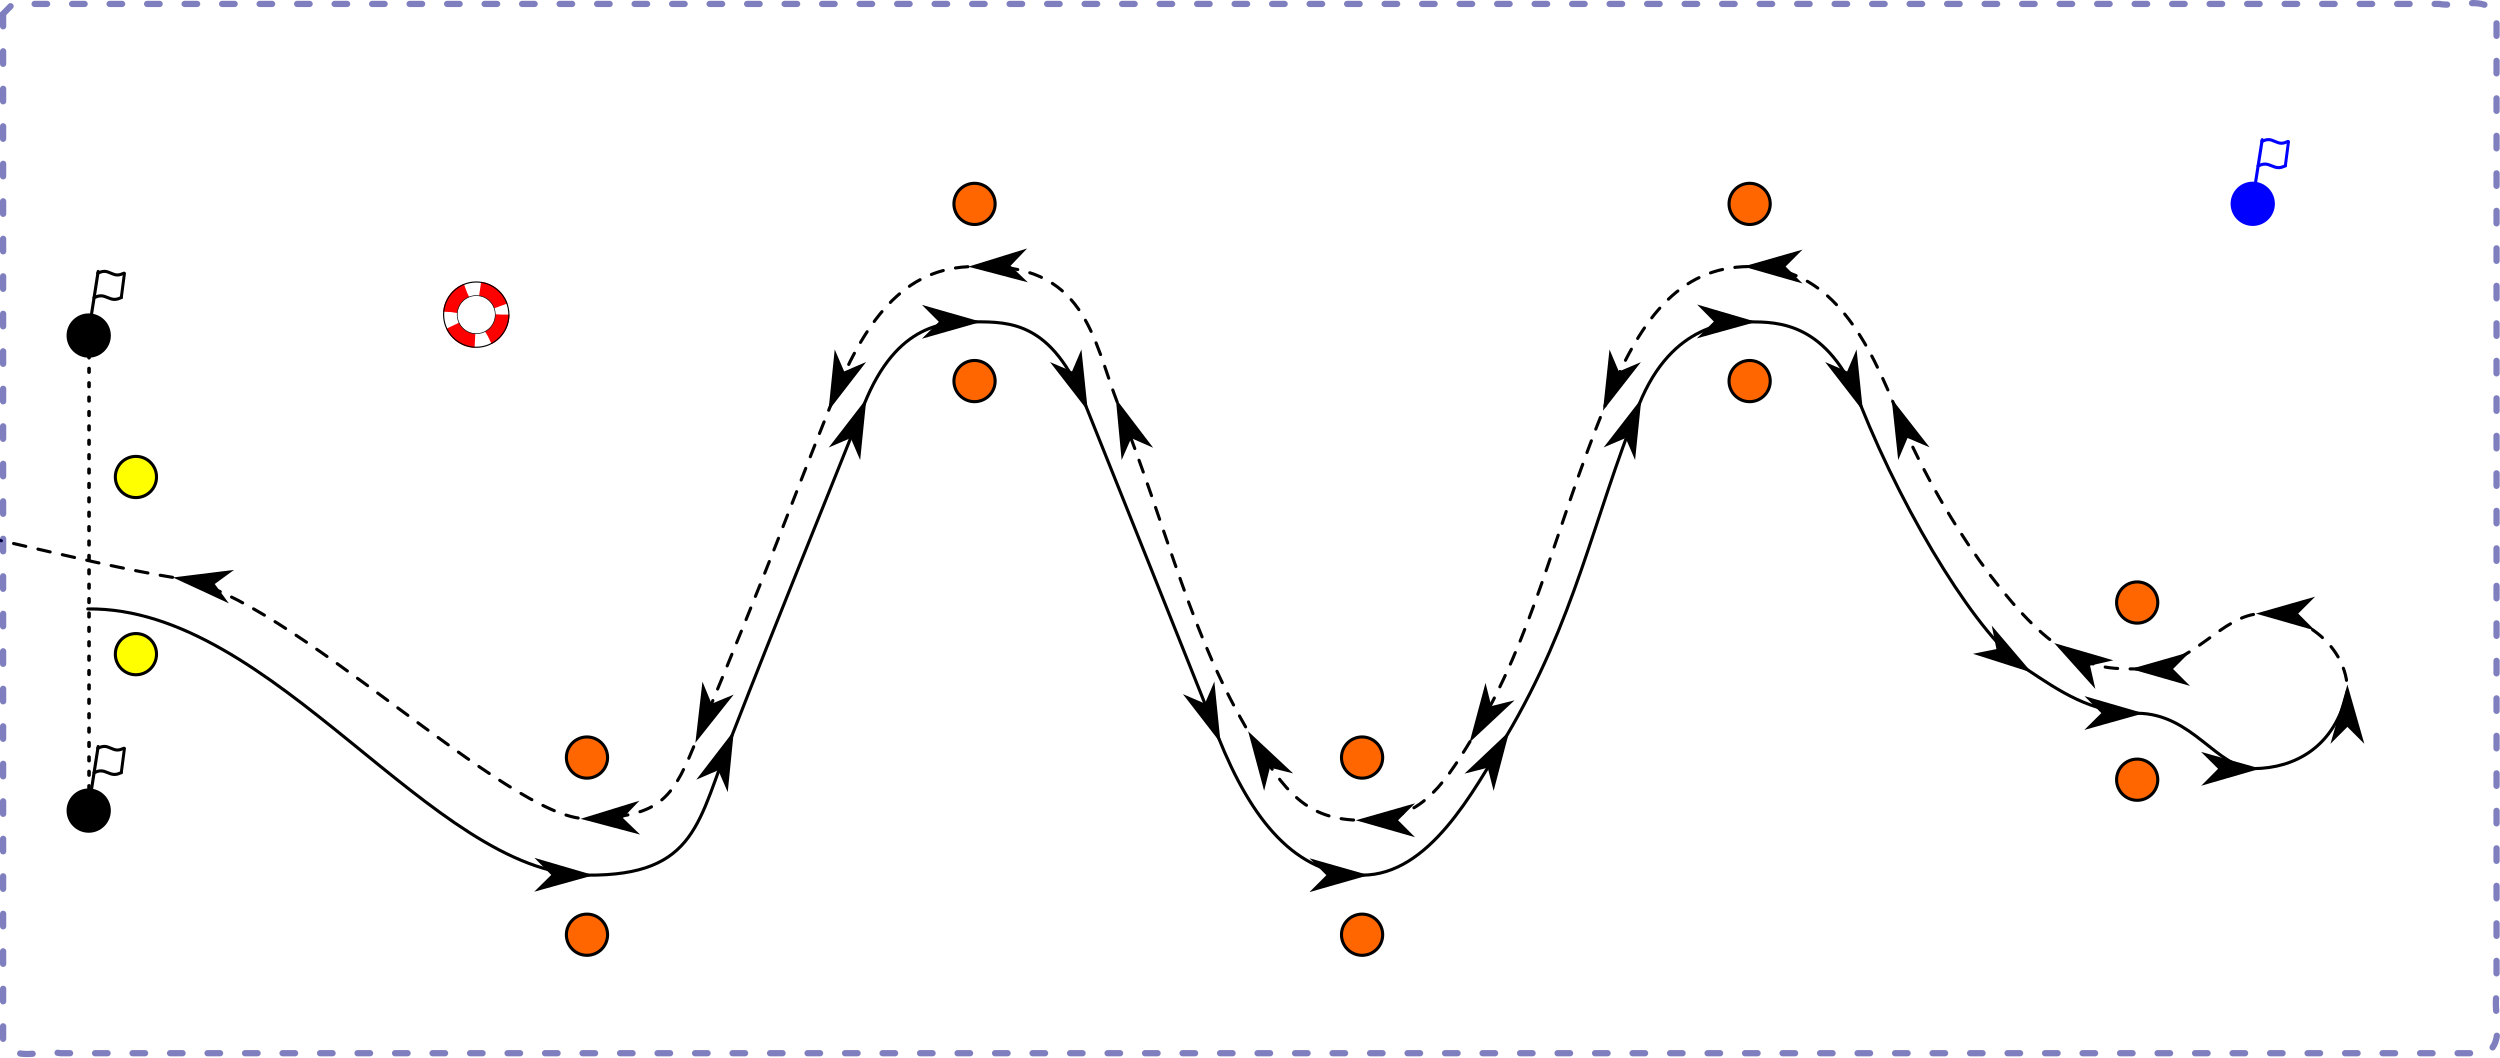
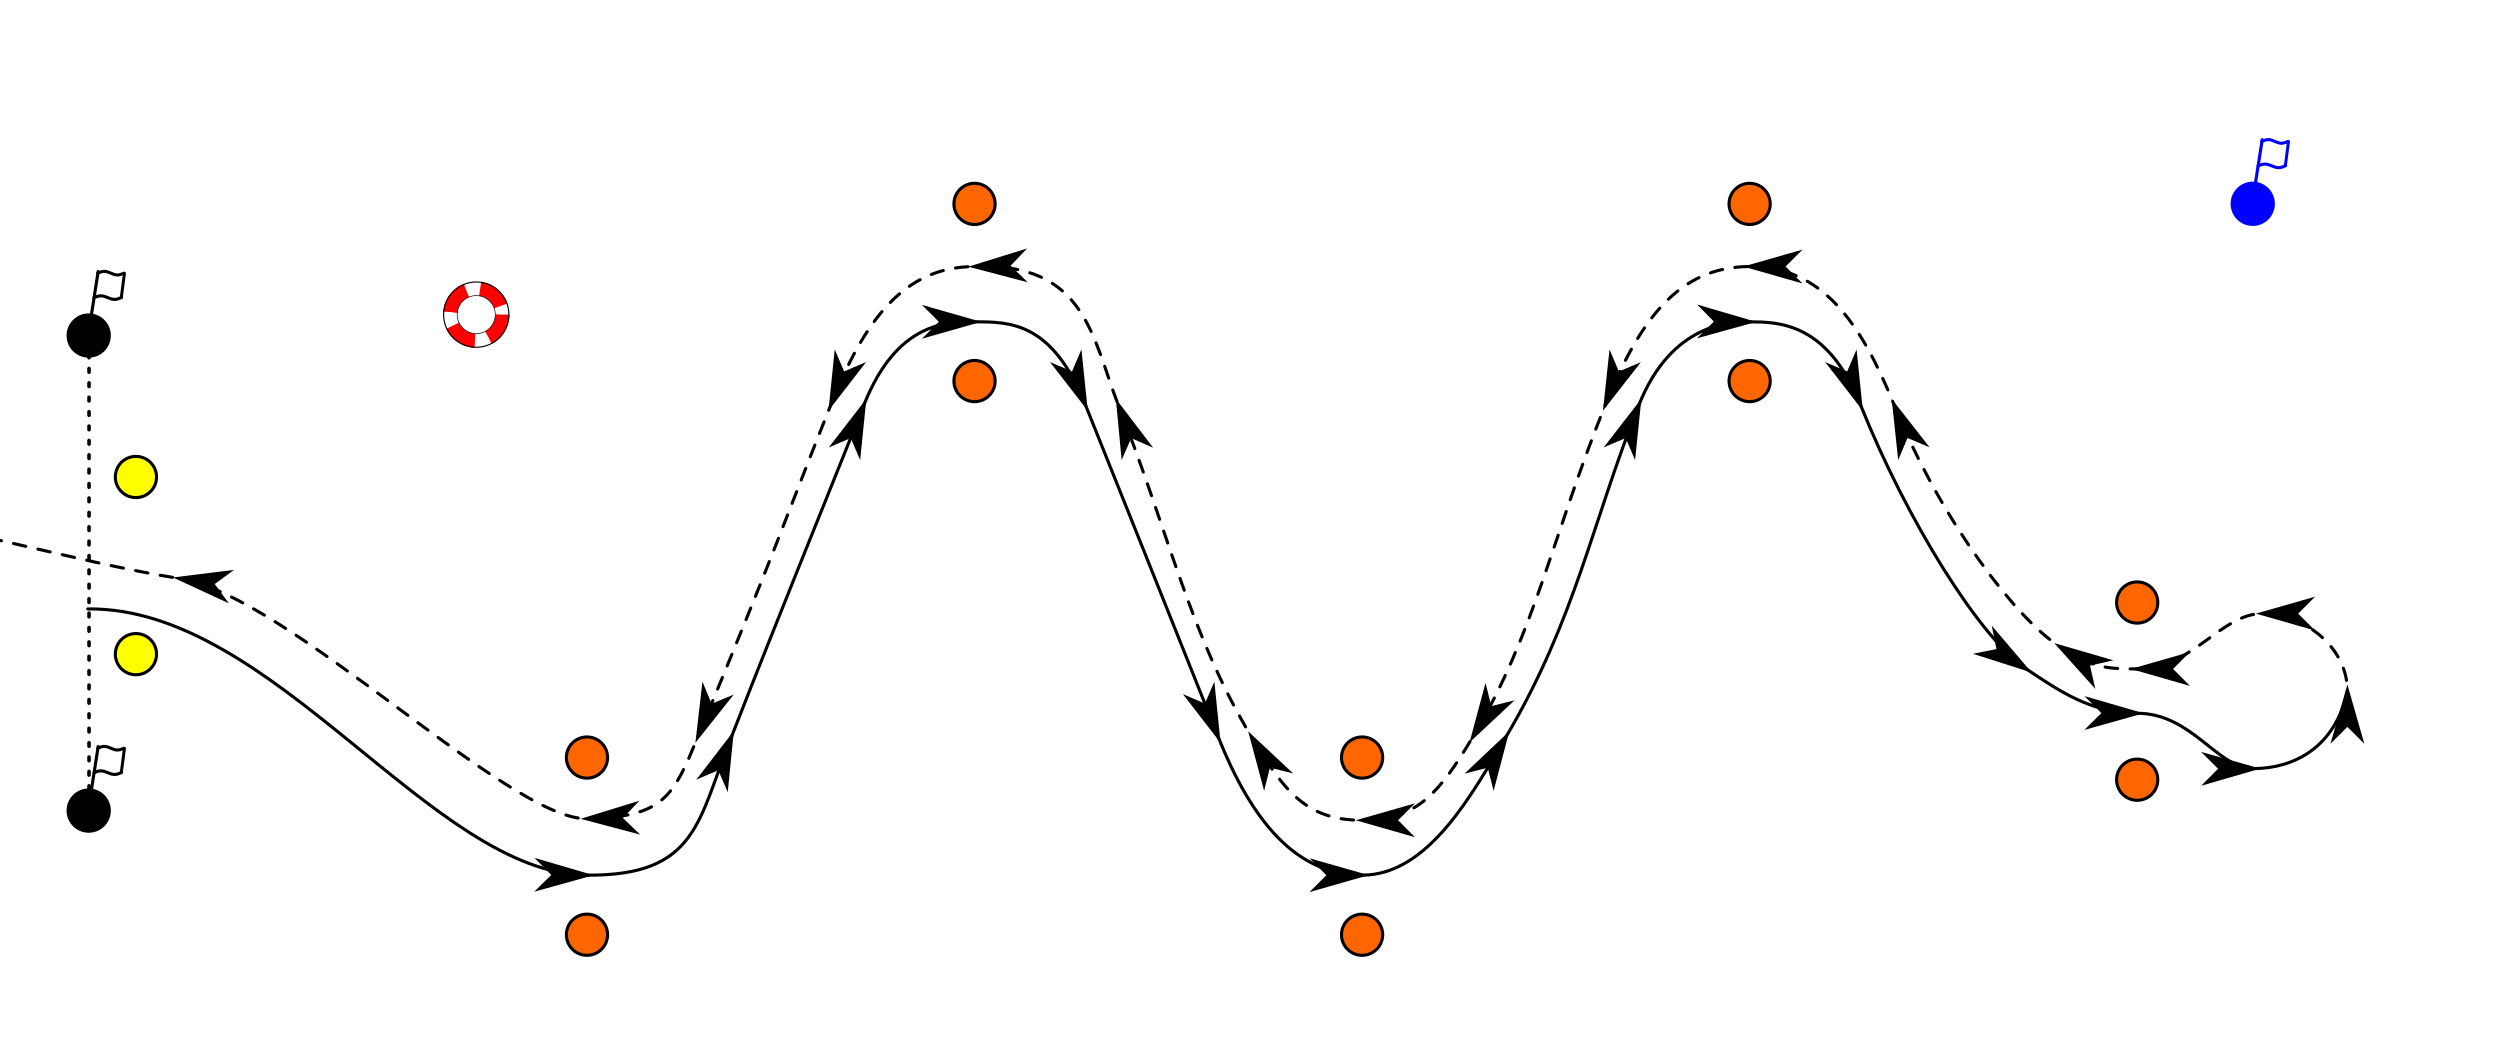
<svg xmlns="http://www.w3.org/2000/svg" version="1.0" id="svg3641" height="360.829" width="853.326" style="enable-background:new" xml:space="preserve">
  <defs id="arrows">
    <marker id="RazorWire" refX="0" refY="0" orient="auto" style="overflow:visible">
      <path id="path5527" style="fill:#34ff00;fill-opacity:1;fill-rule:evenodd;stroke:#34ff00;stroke-width:0.085pt;stroke-opacity:1" d="M 0.019,-0.632 V 0.595 L -6.621,2.568 H 9.113 L 2.979,0.595 V -0.632 L 9.166,-2.472 H -6.594 Z" />
    </marker>
    <marker orient="auto" refY="0" refX="0" id="Scissors" style="overflow:visible">
      <path id="schere" d="M 9.696,-3.847 C 8.661,-5.095 6.794,-5.052 5.4,-4.515 l -8.76,3.283 c -2.548,-1.394 -5.065,-0.995 -5.065,-1.673 0,-0.53 0.487,-0.414 0.414,-1.795 -0.07,-1.326 -1.454,-2.307 -2.763,-2.22 -1.309,-0.008 -2.666,0.995 -2.678,2.379 -0.098,1.393 1.074,2.688 2.461,2.779 1.624,0.242 4.499,-0.742 5.848,1.676 C -6.148,1.766 -7.931,1.771 -9.543,1.679 -10.882,1.602 -12.489,1.985 -13.128,3.301 c -0.617,1.261 -0.012,3.056 1.405,3.442 1.43,0.525 3.393,-0.138 3.733,-1.782 0.262,-1.267 -0.635,-1.862 -0.291,-2.322 0.26,-0.347 1.91,-0.146 4.85,-1.466 L 6.055,4.515 C 7.253,4.85 8.718,4.839 9.78,3.66 L -0.055,-0.057 Z M -9.832,-5.874 c 1.381,0.771 1.268,2.862 -0.167,3.268 -1.298,0.452 -2.956,-0.81 -2.542,-2.216 0.242,-1.154 1.764,-1.579 2.709,-1.052 z m 0.06,8.552 c 1.441,0.532 1.196,2.97 -0.269,3.298 -0.972,0.337 -2.361,-0.148 -2.459,-1.293 -0.189,-1.392 1.446,-2.65 2.728,-2.005 z" style="fill:#34ff00;fill-opacity:1;stroke:#34ff00;stroke-width:1.067;stroke-opacity:1" />
    </marker>
    <marker orient="auto" refY="0" refX="0" id="Legs" style="overflow:visible">
      <g id="g5494" transform="scale(-0.7)" style="fill:#34ff00;fill-opacity:1;stroke:#34ff00;stroke-opacity:1">
        <g id="g5496" transform="matrix(0,-1,-1,0,22.0892,22.73484)" style="fill:#34ff00;fill-opacity:1;stroke:#34ff00;stroke-opacity:1">
          <path id="path5498" d="m 22.636,22.054 c -7.371,5.036 -2.618,7.047 -6.23,14.339" style="fill:#34ff00;fill-opacity:1;fill-rule:evenodd;stroke:#34ff00;stroke-width:1.067pt;stroke-opacity:1" />
          <path id="path5500" d="m 22.825,21.918 c -1.451,8.904 3.772,9.355 4.805,14.747" style="fill:#34ff00;fill-opacity:1;fill-rule:evenodd;stroke:#34ff00;stroke-width:1.067pt;stroke-opacity:1" />
        </g>
        <path id="path5502" d="m -15.029,-7.181 -0.984,4.313 4.227,-1.305 z" style="fill:#34ff00;fill-opacity:1;fill-rule:evenodd;stroke:#34ff00;stroke-width:1.067pt;stroke-opacity:1" />
        <path id="path5504" d="m -16.23,4.861 1.999,3.946 2.418,-3.704 z" style="fill:#34ff00;fill-opacity:1;fill-rule:evenodd;stroke:#34ff00;stroke-width:1.067pt;stroke-opacity:1" />
      </g>
    </marker>
    <linearGradient id="linearGradient5477">
      <stop style="stop-color:#57e307;stop-opacity:1;" offset="0" id="stop5479" />
    </linearGradient>
    <marker style="overflow:visible" id="Arrow1Lend" refX="0" refY="0" orient="auto">
      <path style="fill-rule:evenodd;stroke:#000000;stroke-width:0.853pt;marker-start:none" d="M -10.667,0 -14.933,4.267 0,0 -14.933,-4.267 Z" id="path3104" />
    </marker>
    <marker style="overflow:visible" id="Arrow1Lstart" refX="0" refY="0" orient="auto">
      <path style="fill-rule:evenodd;stroke:#000000;stroke-width:0.853pt;marker-start:none" d="M 10.667,0 14.933,-4.267 0,0 14.933,4.267 Z" id="path3282" />
    </marker>
    <marker style="overflow:visible" id="Arrow1Lstart-7" refX="0" refY="0" orient="auto">
      <path style="fill-rule:evenodd;stroke:#000000;stroke-width:0.853pt;marker-start:none" d="M 10.667,0 14.933,-4.267 0,0 14.933,4.267 Z" id="path3282-4" />
    </marker>
    <marker style="overflow:visible" id="Arrow1Lend-6" refX="0" refY="0" orient="auto">
      <path style="fill-rule:evenodd;stroke:#000000;stroke-width:0.853pt;marker-start:none" d="M -10.667,0 -14.933,4.267 0,0 -14.933,-4.267 Z" id="path3104-0" />
    </marker>
  </defs>
  <g transform="translate(-215.4445,-435.3955)" style="display:inline" id="Parcours">
    <defs id="defs2076" />
    <g id="g1" />
    <g id="layer6" style="display:inline">
      <g transform="translate(18.94796,85.04597)" id="Zeitnahme" style="display:inline">
        <g id="g13156" transform="translate(-177.6378,-94.48819)">
          <path style="fill:#000000;fill-opacity:1;stroke:#000000;stroke-width:1.762" d="m 411.087,559.37 c 0,-3.685 -2.986,-6.678 -6.678,-6.678 -3.683,0 -6.678,2.987 -6.678,6.678 0,3.685 2.987,6.678 6.678,6.678 3.685,0 6.678,-2.987 6.678,-6.678 z" id="Zeit_oben" />
        </g>
        <g id="g13172" transform="translate(-177.6378,67.66194)">
          <path style="fill:#000000;fill-opacity:1;stroke:#000000;stroke-width:1.762" d="m 411.087,559.37 c 0,-3.685 -2.986,-6.678 -6.678,-6.678 -3.683,0 -6.678,2.987 -6.678,6.678 0,3.685 2.987,6.678 6.678,6.678 3.685,0 6.678,-2.987 6.678,-6.678 z" id="Zeit_unten" />
        </g>
        <path style="fill:none;stroke:#000000;stroke-width:1.228;stroke-linecap:round;stroke-linejoin:miter;stroke-miterlimit:4;stroke-dasharray:1.228, 3.684;stroke-dashoffset:0;stroke-opacity:1" d="m 226.886,466.315 c 0,23.379 0,46.759 0,70.138 0,19.991 0,67.885 0,87.271" id="path14169" />
      </g>
      <g transform="translate(113.4362,157.2769)" id="Tor1" style="display:inline;fill:#ff6600">
        <path style="fill:#ff6600;stroke:#000000;stroke-width:1.056" d="m 309.393,536.693 c 0,-3.883 -3.149,-7.032 -7.031,-7.032 -3.881,0 -7.031,3.148 -7.031,7.032 0,3.883 3.15,7.031 7.031,7.031 3.882,0 7.031,-3.147 7.031,-7.031 z" id="Tor1_innen" />
        <path style="fill:#ff6600;stroke:#000000;stroke-width:1.056" d="m 309.393,597.166 c 0,-3.883 -3.149,-7.032 -7.031,-7.032 -3.881,0 -7.031,3.148 -7.031,7.032 0,3.883 3.15,7.031 7.031,7.031 3.882,0 7.031,-3.147 7.031,-7.031 z" id="Tor1_aussen" />
      </g>
      <g transform="translate(226.8221,-31.69941)" id="Tor2" style="display:inline;fill:#ff6600">
        <path style="fill:#ff6600;stroke:#000000;stroke-width:1.056" d="m 328.291,536.693 c 0,-3.883 -3.149,-7.032 -7.031,-7.032 -3.881,0 -7.031,3.148 -7.031,7.032 0,3.883 3.15,7.031 7.031,7.031 3.882,0 7.031,-3.147 7.031,-7.031 z" id="Tor2_aussen" />
        <path style="fill:#ff6600;stroke:#000000;stroke-width:1.056" d="m 328.291,597.166 c 0,-3.883 -3.149,-7.032 -7.031,-7.032 -3.881,0 -7.031,3.148 -7.031,7.032 0,3.883 3.15,7.031 7.031,7.031 3.882,0 7.031,-3.147 7.031,-7.031 z" id="Tor2_innen" />
      </g>
      <g transform="translate(340.2078,157.2769)" id="Tor3" style="display:inline;fill:#ff6600">
        <path style="fill:#ff6600;stroke:#000000;stroke-width:1.056" d="m 347.189,536.693 c 0,-3.883 -3.149,-7.032 -7.031,-7.032 -3.881,0 -7.031,3.148 -7.031,7.032 0,3.883 3.15,7.031 7.031,7.031 3.882,0 7.031,-3.147 7.031,-7.031 z" id="Tor3_innen" />
        <path style="fill:#ff6600;stroke:#000000;stroke-width:1.056" d="m 347.189,597.166 c 0,-3.883 -3.149,-7.032 -7.031,-7.032 -3.881,0 -7.031,3.148 -7.031,7.032 0,3.883 3.15,7.031 7.031,7.031 3.882,0 7.031,-3.147 7.031,-7.031 z" id="Tor3_aussen" />
      </g>
      <g transform="translate(453.5935,-31.69941)" id="Tor4" style="display:inline;fill:#ff6600">
        <path style="fill:#ff6600;stroke:#000000;stroke-width:1.056" d="m 366.086,536.693 c 0,-3.883 -3.149,-7.032 -7.031,-7.032 -3.881,0 -7.031,3.148 -7.031,7.032 0,3.883 3.15,7.031 7.031,7.031 3.882,0 7.031,-3.147 7.031,-7.031 z" id="Tor4_aussen" />
        <path style="fill:#ff6600;stroke:#000000;stroke-width:1.056" d="m 366.086,597.166 c 0,-3.883 -3.149,-7.032 -7.031,-7.032 -3.881,0 -7.031,3.148 -7.031,7.032 0,3.883 3.15,7.031 7.031,7.031 3.882,0 7.031,-3.147 7.031,-7.031 z" id="Tor4_innen" />
      </g>
      <g transform="translate(566.9793,104.3635)" id="Tor5" style="display:inline;fill:#ff6600">
        <path style="fill:#ff6600;stroke:#000000;stroke-width:1.056" d="m 384.984,536.693 c 0,-3.883 -3.149,-7.032 -7.031,-7.032 -3.881,0 -7.031,3.148 -7.031,7.032 0,3.883 3.15,7.031 7.031,7.031 3.882,0 7.031,-3.147 7.031,-7.031 z" id="Tor5_oben" />
        <path style="fill:#ff6600;stroke:#000000;stroke-width:1.056" d="m 384.984,597.166 c 0,-3.883 -3.149,-7.032 -7.031,-7.032 -3.881,0 -7.031,3.148 -7.031,7.032 0,3.883 3.15,7.031 7.031,7.031 3.882,0 7.031,-3.147 7.031,-7.031 z" id="Tor5_unten" />
      </g>
      <g transform="translate(18.94796,138.3793)" id="Schikane" style="display:inline">
        <g style="fill:none" id="Ring">
          <ellipse id="path8826" style="fill:none;stroke:#ff0000;stroke-width:4.821;stroke-linecap:butt;stroke-linejoin:round;stroke-miterlimit:4;stroke-dasharray:9.643, 4.821;stroke-dashoffset:0;stroke-opacity:1" cx="359.055" cy="404.409" rx="8.928" ry="8.928" />
          <ellipse style="display:inline;fill:none;stroke:#000000;stroke-width:0.229;stroke-linecap:round;stroke-linejoin:round;stroke-miterlimit:4;stroke-dasharray:none;stroke-dashoffset:0;stroke-opacity:1" id="path3620" cx="359.055" cy="404.409" rx="6.5" ry="6.5" />
          <ellipse style="display:inline;fill:none;stroke:#000000;stroke-width:0.393;stroke-linecap:round;stroke-linejoin:round;stroke-miterlimit:4;stroke-dasharray:none;stroke-dashoffset:0;stroke-opacity:1" id="path2733" cx="359.055" cy="404.409" rx="11.142" ry="11.142" />
        </g>
      </g>
      <g transform="translate(-40.52031,61.51377)" id="StartZiel" style="display:inline">
        <path style="fill:#ffff00;stroke:#000000;stroke-width:1.056" d="m 309.393,536.693 c 0,-3.883 -3.149,-7.032 -7.031,-7.032 -3.881,0 -7.031,3.148 -7.031,7.032 0,3.883 3.15,7.031 7.031,7.031 3.882,0 7.031,-3.147 7.031,-7.031 z" id="StartZiel_oben" />
        <path style="fill:#ffff00;stroke:#000000;stroke-width:1.056" d="m 309.393,597.166 c 0,-3.883 -3.149,-7.032 -7.031,-7.032 -3.881,0 -7.031,3.148 -7.031,7.032 0,3.883 3.15,7.031 7.031,7.031 3.882,0 7.031,-3.147 7.031,-7.031 z" id="StartZiel_unten" />
      </g>
    </g>
  </g>
  <g transform="translate(-215.4445,-435.3955)" style="display:inline" id="ParcoursLabel">
    <defs id="defs2832" />
    <g id="g3113" style="display:inline">
      <text xml:space="preserve" style="font-style:normal;font-weight:normal;font-size:12.8px;line-height:0%;font-family:'Arial Black';display:inline;fill:#000000;fill-opacity:1;stroke:none;stroke-width:1.067" x="373.691" y="547.37" id="Nummer_Schikane" opacity="0">
        <tspan id="tspan3032" x="373.691" y="547.37" style="font-size:12.8px;line-height:1.25;stroke-width:1.067">6</tspan>
      </text>
      <text xml:space="preserve" style="font-style:normal;font-weight:normal;font-size:12.8px;line-height:0%;font-family:'Arial Black';display:inline;fill:#000000;fill-opacity:1;stroke:none;stroke-width:1.067" x="412.13" y="759.102" id="Nummer_Tor1" opacity="0">
        <tspan id="tspan3036" x="412.13" y="759.102" style="font-size:12.8px;line-height:1.25;stroke-width:1.067">1</tspan>
      </text>
      <text xml:space="preserve" style="font-style:normal;font-weight:normal;font-size:12.8px;line-height:0%;font-family:'Arial Black';display:inline;fill:#000000;fill-opacity:1;stroke:none;stroke-width:1.067" x="808.383" y="570.125" id="Nummer_Tor4" opacity="0">
        <tspan id="tspan3040" x="808.383" y="570.125" style="font-size:12.8px;line-height:1.25;stroke-width:1.067">4</tspan>
      </text>
      <text xml:space="preserve" style="font-style:normal;font-weight:normal;font-size:12.8px;line-height:0%;font-family:'Arial Black';display:inline;fill:#000000;fill-opacity:1;stroke:none;stroke-width:1.067" x="940.704" y="706.032" id="Nummer_Tor5" opacity="0">
        <tspan id="tspan3044" x="940.704" y="706.032" style="font-size:12.8px;line-height:1.25;stroke-width:1.067">5</tspan>
      </text>
      <text xml:space="preserve" style="font-style:normal;font-weight:normal;font-size:12.8px;line-height:0%;font-family:'Arial Black';display:inline;fill:#000000;fill-opacity:1;stroke:none;stroke-width:1.067" x="676.131" y="759.024" id="Nummer_Tor3" opacity="0">
        <tspan id="tspan3048" x="676.131" y="759.024" style="font-size:12.8px;line-height:1.25;stroke-width:1.067">3</tspan>
      </text>
      <g transform="translate(579.9631,-35.51099)" id="Speedboje_oben" style="display:inline">
        <path id="path3052" d="m 411.087,540.472 c 0,-3.685 -2.986,-6.678 -6.678,-6.678 -3.683,0 -6.678,2.987 -6.678,6.678 0,3.685 2.987,6.678 6.678,6.678 3.685,0 6.678,-2.987 6.678,-6.678 z" style="fill:#0000ff;fill-opacity:1;stroke:#0000ff;stroke-width:1.762" />
        <g style="stroke:#0000ff" id="g3062">
          <path id="path3054" d="m 407.511,519.18 c 0.372,-0.161 0.745,-0.325 1.117,-0.438 0.372,-0.114 0.744,-0.181 1.117,-0.181 0.372,0 0.744,0.063 1.117,0.181 0.372,0.113 0.744,0.273 1.116,0.438 0.369,0.16 0.745,0.321 1.117,0.434 0.369,0.114 0.745,0.181 1.117,0.181 0.368,0 0.745,-0.064 1.117,-0.181 0.368,-0.113 0.744,-0.274 1.117,-0.434" style="fill:none;stroke:#0000ff;stroke-width:1.052;stroke-linecap:round;stroke-linejoin:round" />
          <path id="path3056" d="m 407.643,518.601 -2.7,17.3 v 0.258 0" style="fill:none;stroke:#0000ff;stroke-width:1.067;stroke-linecap:round;stroke-linejoin:round" />
          <path id="path3058" d="m 406.246,527.522 c 0.384,-0.158 0.775,-0.317 1.163,-0.429 0.383,-0.113 0.775,-0.179 1.163,-0.179 0.383,0 0.774,0.062 1.163,0.179 0.387,0.112 0.774,0.271 1.163,0.429 0.387,0.159 0.774,0.317 1.162,0.433 0.388,0.109 0.775,0.175 1.163,0.175 0.388,0 0.775,-0.062 1.163,-0.175 0.387,-0.112 0.775,-0.271 1.163,-0.433" style="fill:none;stroke:#0000ff;stroke-width:1.067;stroke-linecap:round;stroke-linejoin:round" />
          <path id="path3060" d="m 416.604,519.31 -1.039,7.969 v 0.12 0" style="fill:none;stroke:#0000ff;stroke-width:1.024;stroke-linecap:round" />
        </g>
        <text xml:space="preserve" style="font-style:normal;font-weight:normal;font-size:12.8px;line-height:0%;font-family:'Arial Black';fill:#000000;fill-opacity:1;stroke:none;stroke-width:1.067" x="408.873" y="526.543" id="Nummer_Speedboje_oben" opacity="0">
          <tspan id="tspan3064" x="408.873" y="526.543" style="font-size:8.242px;line-height:1.25;stroke-width:1.067">7</tspan>
        </text>
      </g>
      <text xml:space="preserve" style="font-style:normal;font-weight:normal;font-size:12.8px;line-height:0%;font-family:'Arial Black';display:inline;fill:#000000;fill-opacity:1;stroke:none;stroke-width:1.067" x="543.926" y="570.125" id="Nummer_Tor2" opacity="0">
        <tspan id="tspan3088" x="543.926" y="570.125" style="font-size:12.8px;line-height:1.25;stroke-width:1.067">2</tspan>
      </text>
      <g id="Zeit_oben_Flagge">
        <path id="path3092" d="m 248.821,528.636 c 0.372,-0.161 0.745,-0.325 1.117,-0.438 0.372,-0.114 0.744,-0.181 1.117,-0.181 0.372,0 0.744,0.063 1.117,0.181 0.372,0.113 0.744,0.273 1.116,0.438 0.369,0.16 0.745,0.321 1.117,0.434 0.369,0.114 0.745,0.181 1.117,0.181 0.368,0 0.745,-0.064 1.117,-0.181 0.368,-0.113 0.744,-0.274 1.117,-0.434" style="display:inline;fill:none;stroke:#000000;stroke-width:1.052;stroke-linecap:round;stroke-linejoin:round" />
        <path id="path3094" d="m 248.953,528.057 -2.7,17.3 v 0.258 0" style="display:inline;fill:none;stroke:#000000;stroke-width:1.067;stroke-linecap:round;stroke-linejoin:round" />
        <path id="path3096" d="m 247.556,536.977 c 0.384,-0.158 0.775,-0.317 1.163,-0.429 0.383,-0.113 0.775,-0.179 1.163,-0.179 0.383,0 0.774,0.062 1.163,0.179 0.387,0.112 0.774,0.271 1.163,0.429 0.387,0.159 0.774,0.317 1.162,0.433 0.388,0.109 0.775,0.175 1.163,0.175 0.388,0 0.775,-0.062 1.163,-0.175 0.387,-0.112 0.775,-0.271 1.163,-0.433" style="display:inline;fill:none;stroke:#000000;stroke-width:1.067;stroke-linecap:round;stroke-linejoin:round" />
        <path id="path3098" d="m 257.914,528.766 -1.039,7.969 v 0.12 0" style="display:inline;fill:none;stroke:#000000;stroke-width:1.024;stroke-linecap:round" />
      </g>
      <g id="Zeit_unten_Flagge">
        <path id="path3102" d="m 248.821,690.786 c 0.372,-0.161 0.745,-0.325 1.117,-0.438 0.372,-0.114 0.744,-0.181 1.117,-0.181 0.372,0 0.744,0.063 1.117,0.181 0.372,0.113 0.744,0.273 1.116,0.438 0.369,0.16 0.745,0.321 1.117,0.434 0.369,0.114 0.745,0.181 1.117,0.181 0.368,0 0.745,-0.064 1.117,-0.181 0.368,-0.113 0.744,-0.274 1.117,-0.434" style="display:inline;fill:none;stroke:#000000;stroke-width:1.052;stroke-linecap:round;stroke-linejoin:round" />
        <path id="path3105" d="m 248.953,690.207 -2.7,17.3 v 0.258 0" style="display:inline;fill:none;stroke:#000000;stroke-width:1.067;stroke-linecap:round;stroke-linejoin:round" />
        <path id="path3107" d="m 247.556,699.127 c 0.384,-0.158 0.775,-0.317 1.163,-0.429 0.383,-0.113 0.775,-0.179 1.163,-0.179 0.383,0 0.774,0.062 1.163,0.179 0.387,0.112 0.774,0.271 1.163,0.429 0.387,0.159 0.774,0.317 1.162,0.433 0.388,0.109 0.775,0.175 1.163,0.175 0.388,0 0.775,-0.062 1.163,-0.175 0.387,-0.112 0.775,-0.271 1.163,-0.433" style="display:inline;fill:none;stroke:#000000;stroke-width:1.067;stroke-linecap:round;stroke-linejoin:round" />
        <path id="path3109" d="m 257.914,690.916 -1.039,7.969 v 0.12 0" style="display:inline;fill:none;stroke:#000000;stroke-width:1.024;stroke-linecap:round" />
      </g>
    </g>
  </g>
  <g transform="translate(-215.4445,-435.3955)" style="display:inline" id="Klasse1">
    <text id="text176" y="328.002" x="595.582" style="font-style:normal;font-weight:normal;font-size:12.8px;line-height:0%;font-family:Verdana;text-align:center;text-anchor:middle;display:inline;fill:#000000;fill-opacity:1;stroke:none;stroke-width:1.067" xml:space="preserve">
      <tspan style="font-weight:bold;font-size:38.4px;line-height:1.25;text-align:center;text-anchor:middle;stroke-width:1.067" y="328.002" x="595.582" id="tspan178">DMYV-Jugend</tspan>
      <tspan id="tspan180" style="font-weight:bold;font-size:38.4px;line-height:1.25;text-align:center;text-anchor:middle;stroke-width:1.067" y="376.002" x="595.582">Motorboot-Slalom</tspan>
      <tspan style="font-weight:bold;font-size:38.4px;line-height:1.25;text-align:center;text-anchor:middle;stroke-width:1.067" id="tspan182" y="424.002" x="595.582">Klasse 1</tspan>
    </text>
    <text id="text184" y="876.114" x="243.389" style="font-style:normal;font-weight:normal;font-size:12.8px;line-height:0%;font-family:Verdana;display:inline;fill:#000000;fill-opacity:1;stroke:none;stroke-width:1.067" xml:space="preserve">
      <tspan y="876.114" x="243.389" id="tspan186" style="font-size:19.2px;line-height:1.25;stroke-width:1.067">Ablegen - Startlinie - Tonnentore 1 - 2 - 3 - 4 - vorwärts durch das Tor 5 - </tspan>
      <tspan id="tspan188" y="900.114" x="243.389" style="font-size:19.2px;line-height:1.25;stroke-width:1.067">kreisen und vorwärts wieder in den Parcours durch die Tore 5 - 4 - 3 - 2 - 1 - Ziellinie - </tspan>
      <tspan id="tspan190" y="924.114" x="243.389" style="font-size:19.2px;line-height:1.25;stroke-width:1.067">anlegen und an der Klampe mit Kopfschlag belegen.</tspan>
    </text>
    <path id="path192" d="m 1016.681,671.264 c -4.152,19.152 -18.021,26.368 -31.9,26.483 -12.697,0 -20.949,-18.813 -39.85,-18.896 -15.737,-0.069 -26.454,-7.531 -37.85,-15.118 -15.74,-10.479 -40.728,-50.553 -56.6,-90.187 -11.339,-28.313 -28.161,-28.228 -37.8,-28.3 -6.004,-0.045 -26.461,-0.013 -37.8,28.3 -15.842,39.558 -21.656,73.302 -45.4,113.367 -11.287,19.045 -26.36,47.188 -49.067,47.2 -22.707,0.011 -37.81,-18.722 -49.167,-47.2 -17.25,-43.257 -29.469,-73.822 -45.333,-113.367 -11.358,-28.313 -25.694,-28.295 -37.767,-28.3 -9.642,-0.004 -26.516,-0.013 -37.8,28.3 -15.198,38.135 -28.391,70.213 -45.233,113.367 -11.479,28.478 -11.489,47.459 -49.267,47.2 -53.035,-0.364 -106.868,-91.616 -170.443,-90.871" style="display:inline;fill:none;stroke:#000000;stroke-width:1.067;stroke-linecap:round;stroke-linejoin:round;stroke-miterlimit:4;stroke-dasharray:none;stroke-dashoffset:0;stroke-opacity:1;marker-start:none;marker-mid:url(#Arrow1Lstart);marker-end:none" />
    <path id="path194" d="m 169.627,612.629 c 24.841,0 70.049,14.434 107.019,20.214 36.97,5.781 112.616,82.538 139.168,82.002 26.401,-0.532 29.393,-7.578 37.833,-27.933 28.692,-69.192 27.586,-68.719 45.4,-113.367 11.297,-28.313 24.587,-47.167 49.1,-47.167 37.843,-1.65 40.203,24.532 48.967,47.167 17.67,44.741 24.342,78.106 45.5,113.367 11.339,18.896 18.902,28.467 37.8,28.467 18.898,0 26.428,-9.571 37.767,-28.467 21.141,-35.231 27.177,-68.776 45.233,-113.367 11.465,-28.313 24.636,-47.167 49.267,-47.167 24.631,0 37.799,18.853 49.267,47.167 16.312,40.274 42.165,73.498 56.53,82.534 11.104,6.984 14.864,7.653 26.454,7.653 18.901,-10e-6 28.56,-18.895 42.717,-18.895 13.99,0 29.033,11.242 29.033,26.425" style="display:inline;fill:none;stroke:#000000;stroke-width:1.067;stroke-linecap:round;stroke-linejoin:round;stroke-miterlimit:4;stroke-dasharray:4.268, 4.268;stroke-dashoffset:0;stroke-opacity:1;marker-start:none;marker-mid:url(#Arrow1Lstart);marker-end:url(#Arrow1Lstart)" />
  </g>
  <g id="Export_Area" style="display:inline;opacity:1" transform="translate(-180.8124,-194.4877)">
-     <path style="display:inline;opacity:0.5;fill:none;fill-opacity:1;fill-rule:nonzero;stroke:#000080;stroke-width:2.133;stroke-linecap:round;stroke-linejoin:miter;stroke-miterlimit:4;stroke-dasharray:4.267, 8.533;stroke-dashoffset:0;stroke-opacity:1" d="m 181.879,199.201 c 0,117.134 0,234.268 0,351.402 4.38,6.419 13.104,2.145 19.592,3.374 276.059,0 552.117,0 828.176,0 6.295,-4.466 2.103,-13.361 3.309,-19.977 0,-111.6 0,-223.2 0,-334.8 -4.38,-6.419 -13.104,-2.145 -19.592,-3.374 -276.059,0 -552.117,0 -828.176,0 -1.103,1.125 -2.206,2.25 -3.309,3.374 z" id="rect4816" />
    <g id="g2" />
    <g id="g3" />
  </g>
</svg>
